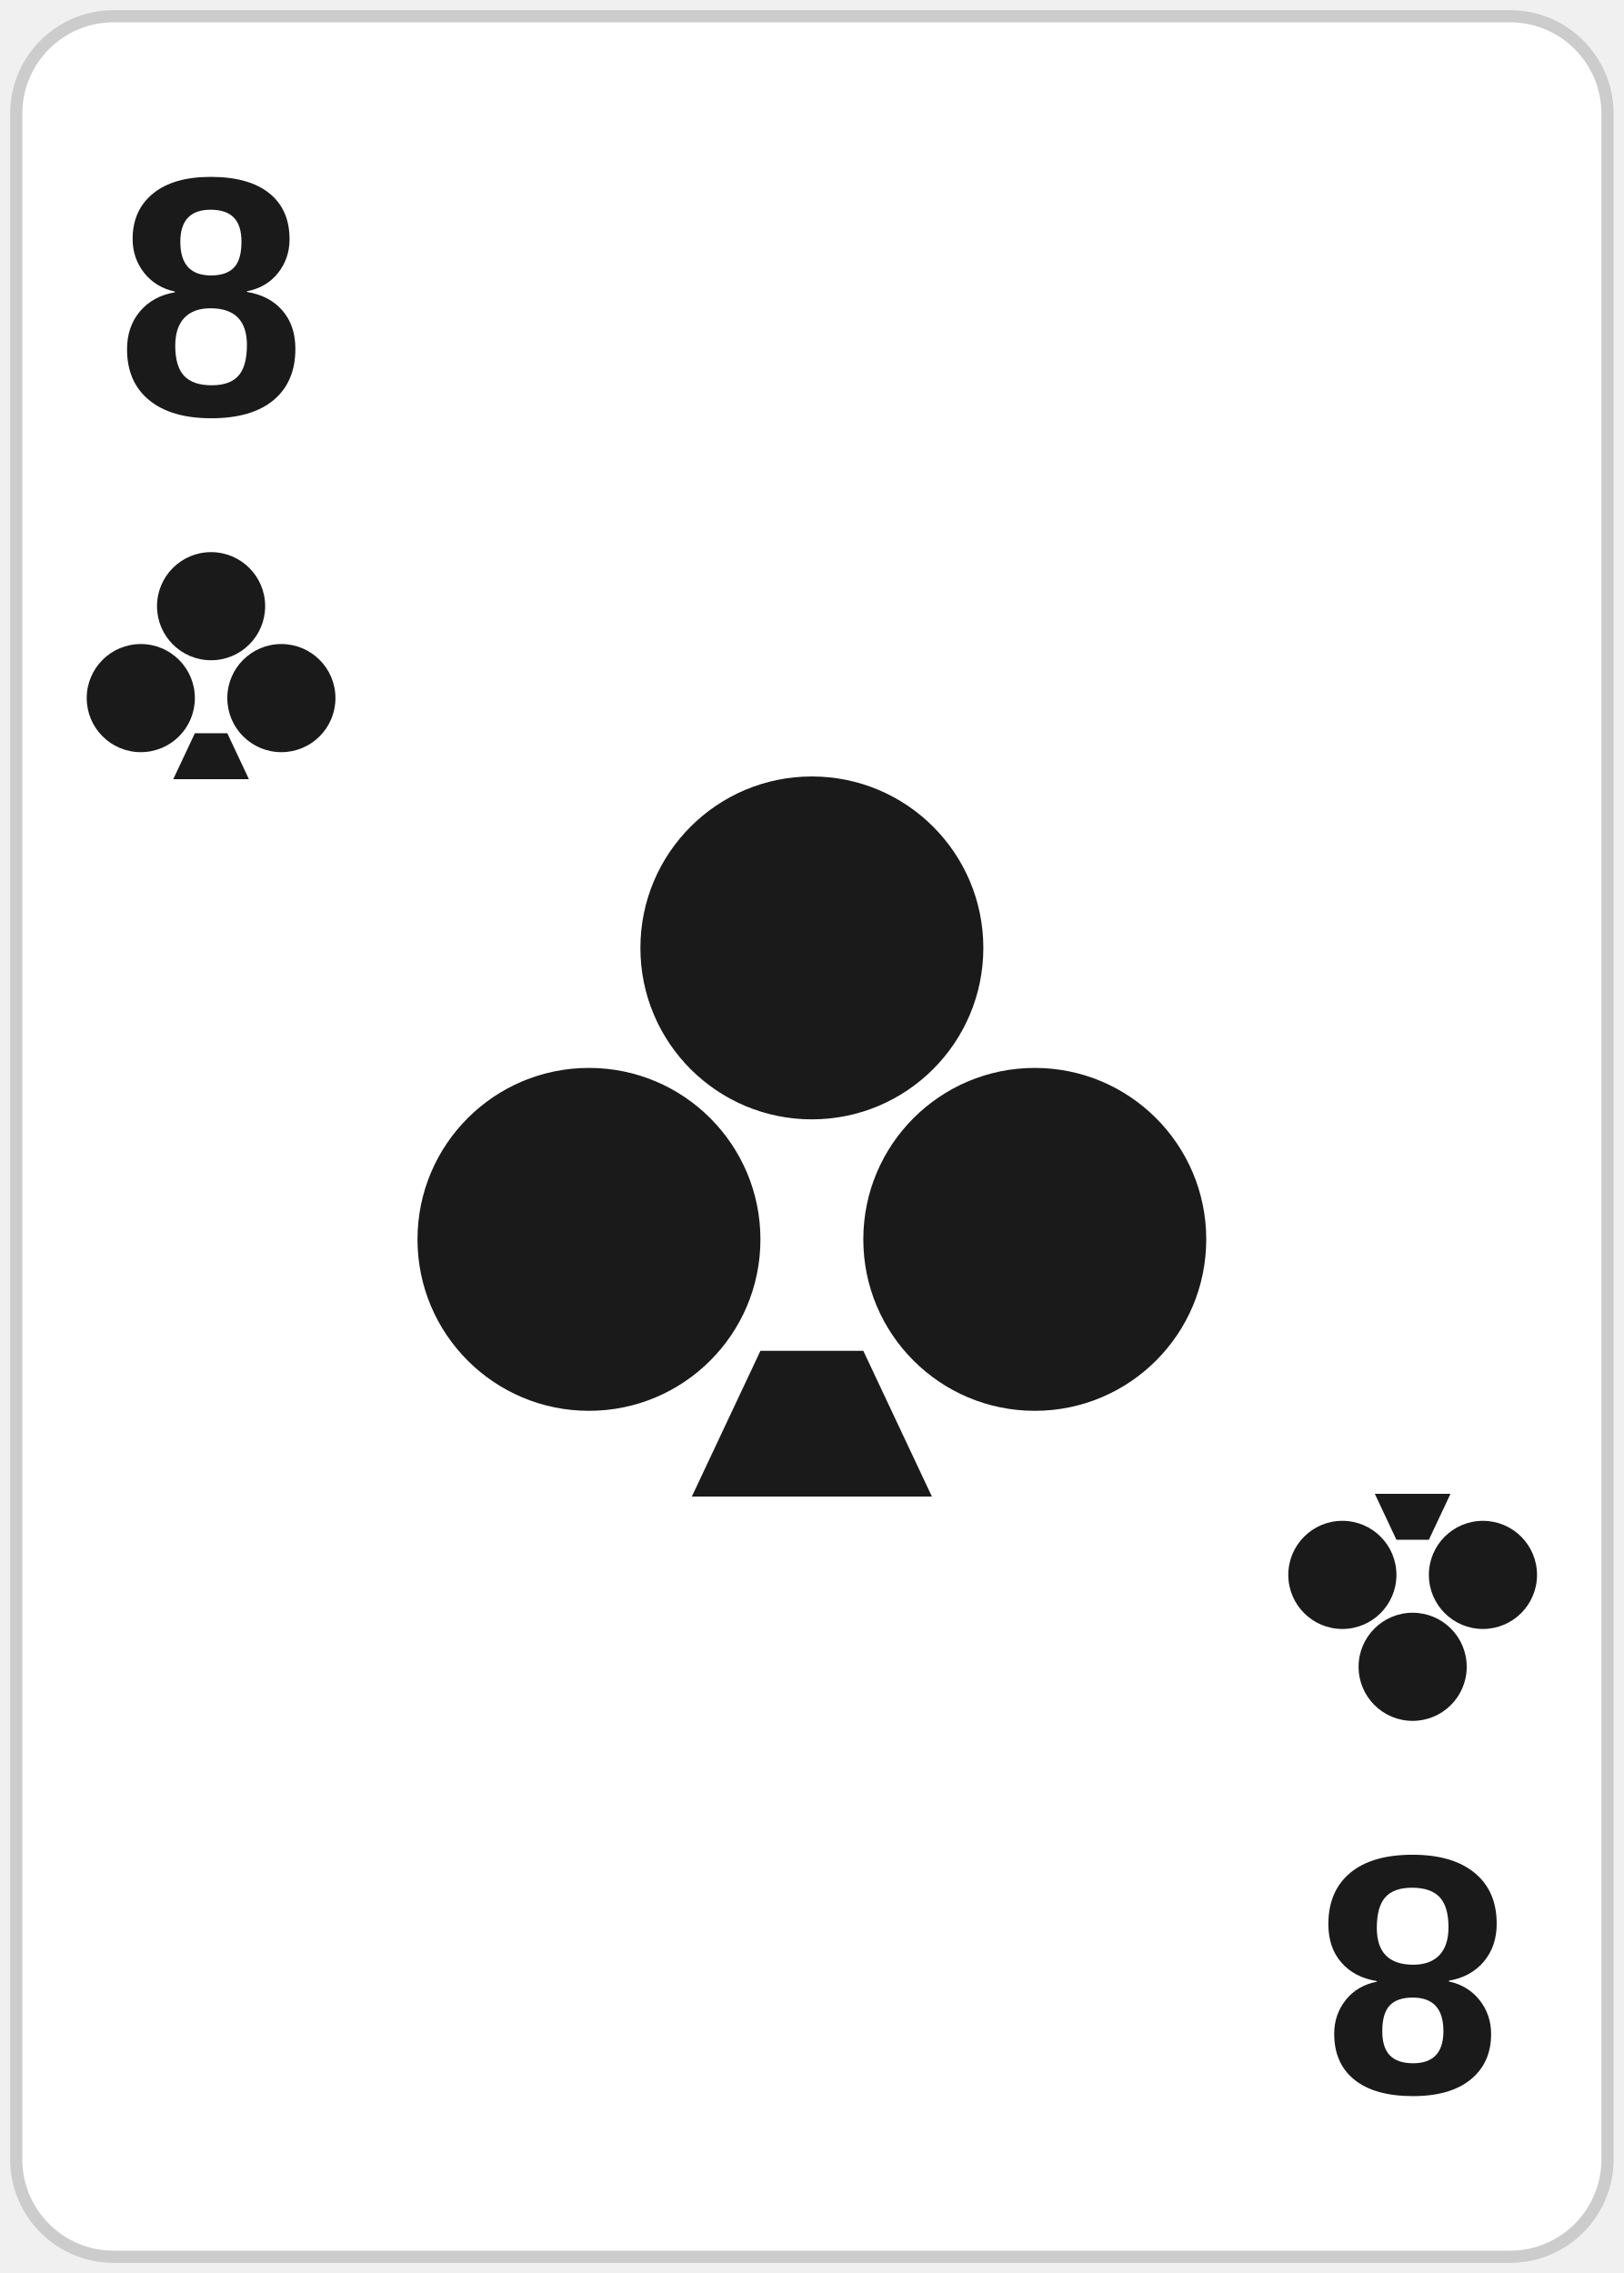
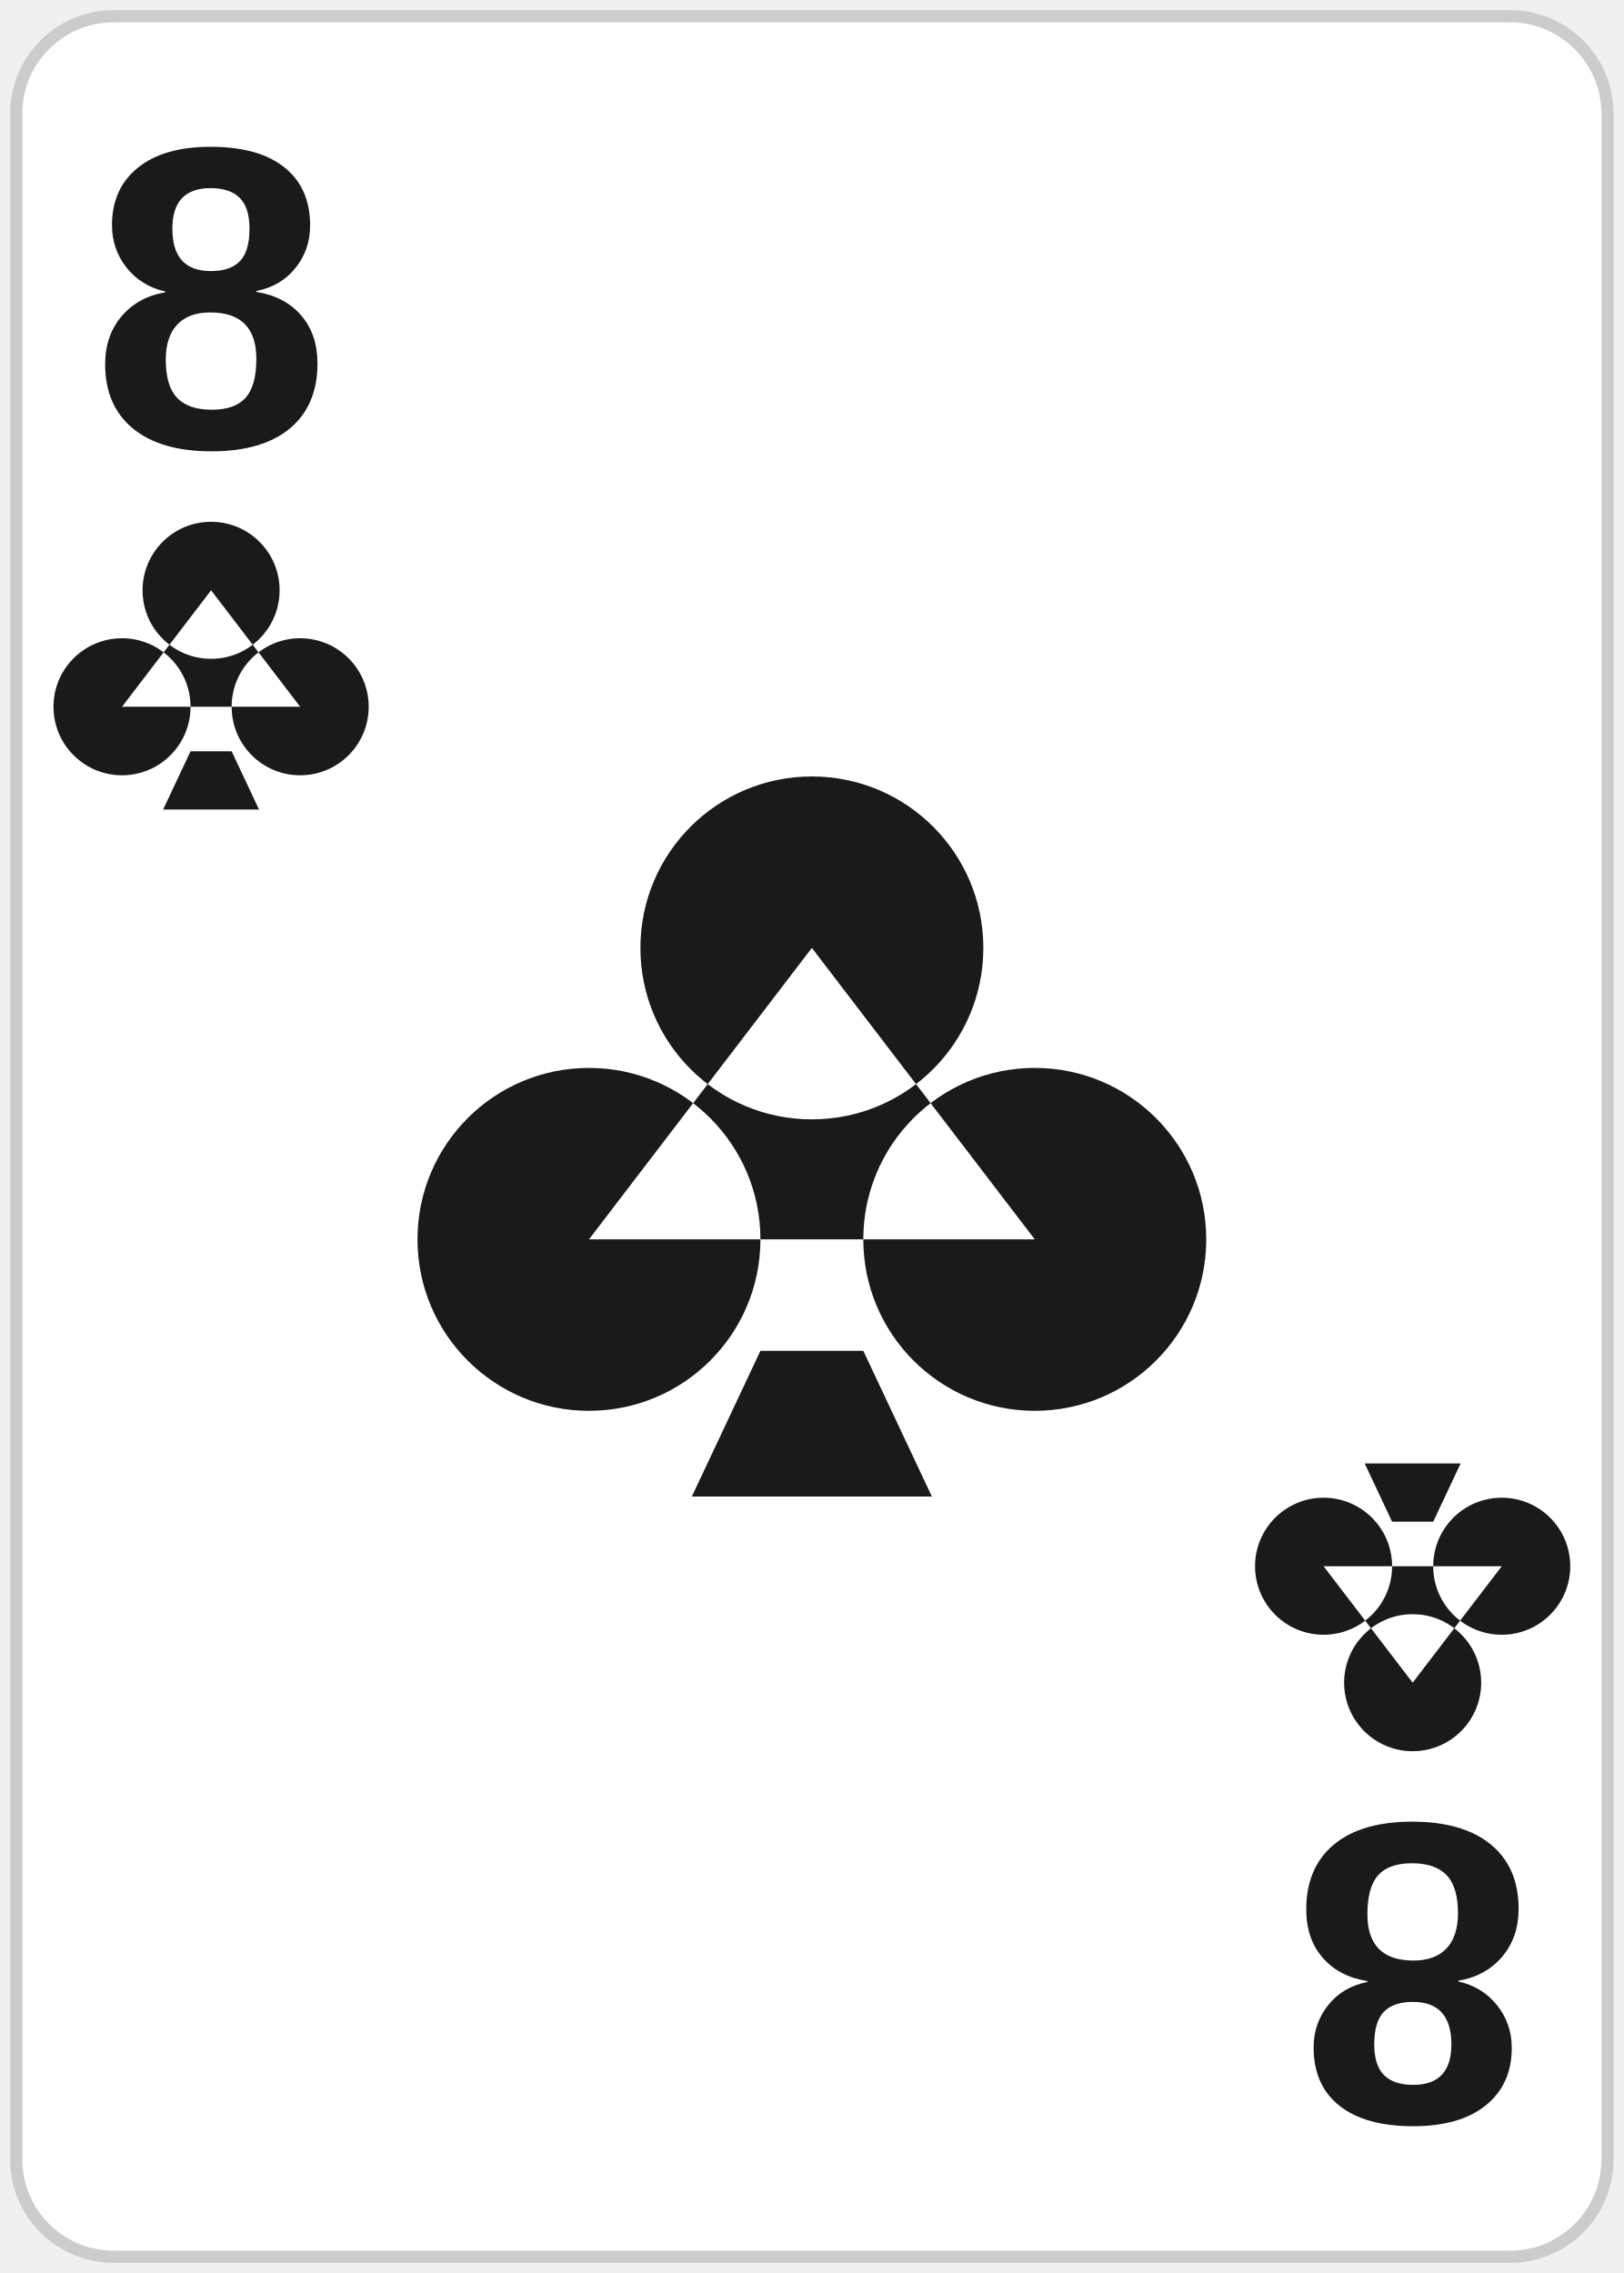
<svg xmlns="http://www.w3.org/2000/svg" viewBox="0 0 200 280" width="200" height="280">
  <rect x="2" y="2" width="196" height="276" rx="12" ry="12" fill="#ffffff" stroke="#cccccc" stroke-width="1.5" />
  <g transform="rotate(0 26 59)">
-     <text x="26" y="51.12" font-family="'Arial', 'Helvetica', sans-serif" font-size="42" font-weight="700" fill="#1a1a1a" text-anchor="middle">8</text>
-     <g transform="translate(26 82) scale(0.333)">
-       <path d="M 0 -42 C 11.05 -42 20 -33.05 20 -22 C 20 -10.95 11.05 -2 0 -2 C -11.05 -2 -20 -10.95 -20 -22 C -20 -33.05 -11.05 -42 0 -42 Z M -26 -8 C -14.95 -8 -6 0.95 -6 12 C -6 23.05 -14.95 32 -26 32 C -37.05 32 -46 23.05 -46 12 C -46 0.95 -37.05 -8 -26 -8 Z M 26 -8 C 37.05 -8 46 0.95 46 12 C 46 23.05 37.05 32 26 32 C 14.95 32 6 23.05 6 12 C 6 0.95 14.95 -8 26 -8 Z M -6 25 L 6 25 L 14 42 L -14 42 Z" fill="#1a1a1a" />
+     <text x="26" y="55.08" font-family="'Arial', 'Helvetica', sans-serif" font-size="53" font-weight="700" fill="#1a1a1a" text-anchor="middle">8</text>
+     <g transform="translate(26 82) scale(0.422)">
+       <path d="M 0 -42 C 11.05 -42 20 -33.05 20 -22 C 20 -10.95 11.05 -2 0 -2 C -11.05 -2 -20 -10.95 -20 -22 C -20 -33.05 -11.05 -42 0 -42 Z M -26 -8 C -14.95 -8 -6 0.95 -6 12 C -6 23.05 -14.95 32 -26 32 C -37.05 32 -46 23.05 -46 12 C -46 0.95 -37.05 -8 -26 -8 Z M 26 -8 C 37.05 -8 46 0.95 46 12 C 46 23.05 37.05 32 26 32 C 14.95 32 6 23.05 6 12 C 6 0.95 14.95 -8 26 -8 Z M 0 -22 L -26 12 L 26 12 Z M -6 25 L 6 25 L 14 42 L -14 42 Z" fill="#1a1a1a" />
    </g>
  </g>
  <g transform="rotate(180 174 221)">
-     <text x="174" y="213.12" font-family="'Arial', 'Helvetica', sans-serif" font-size="42" font-weight="700" fill="#1a1a1a" text-anchor="middle">8</text>
-     <g transform="translate(174 244) scale(0.333)">
-       <path d="M 0 -42 C 11.05 -42 20 -33.05 20 -22 C 20 -10.95 11.05 -2 0 -2 C -11.05 -2 -20 -10.95 -20 -22 C -20 -33.05 -11.05 -42 0 -42 Z M -26 -8 C -14.95 -8 -6 0.95 -6 12 C -6 23.05 -14.95 32 -26 32 C -37.05 32 -46 23.05 -46 12 C -46 0.95 -37.05 -8 -26 -8 Z M 26 -8 C 37.05 -8 46 0.95 46 12 C 46 23.05 37.05 32 26 32 C 14.95 32 6 23.05 6 12 C 6 0.95 14.95 -8 26 -8 Z M -6 25 L 6 25 L 14 42 L -14 42 Z" fill="#1a1a1a" />
+     <text x="174" y="217.08" font-family="'Arial', 'Helvetica', sans-serif" font-size="53" font-weight="700" fill="#1a1a1a" text-anchor="middle">8</text>
+     <g transform="translate(174 244) scale(0.422)">
+       <path d="M 0 -42 C 11.05 -42 20 -33.05 20 -22 C 20 -10.95 11.05 -2 0 -2 C -11.05 -2 -20 -10.95 -20 -22 C -20 -33.05 -11.05 -42 0 -42 Z M -26 -8 C -14.95 -8 -6 0.95 -6 12 C -6 23.05 -14.95 32 -26 32 C -37.05 32 -46 23.05 -46 12 C -46 0.95 -37.05 -8 -26 -8 Z M 26 -8 C 37.05 -8 46 0.95 46 12 C 46 23.05 37.05 32 26 32 C 14.95 32 6 23.05 6 12 C 6 0.95 14.95 -8 26 -8 Z M 0 -22 L -26 12 L 26 12 Z M -6 25 L 6 25 L 14 42 L -14 42 Z" fill="#1a1a1a" />
    </g>
  </g>
  <g transform="translate(100 140) scale(1.056)">
-     <path d="M 0 -42 C 11.05 -42 20 -33.05 20 -22 C 20 -10.95 11.05 -2 0 -2 C -11.05 -2 -20 -10.95 -20 -22 C -20 -33.05 -11.05 -42 0 -42 Z M -26 -8 C -14.95 -8 -6 0.95 -6 12 C -6 23.05 -14.95 32 -26 32 C -37.05 32 -46 23.05 -46 12 C -46 0.95 -37.05 -8 -26 -8 Z M 26 -8 C 37.05 -8 46 0.95 46 12 C 46 23.05 37.05 32 26 32 C 14.95 32 6 23.05 6 12 C 6 0.95 14.95 -8 26 -8 Z M -6 25 L 6 25 L 14 42 L -14 42 Z" fill="#1a1a1a" />
+     <path d="M 0 -42 C 11.05 -42 20 -33.05 20 -22 C 20 -10.95 11.05 -2 0 -2 C -11.05 -2 -20 -10.95 -20 -22 C -20 -33.05 -11.05 -42 0 -42 Z M -26 -8 C -14.95 -8 -6 0.95 -6 12 C -6 23.05 -14.95 32 -26 32 C -37.05 32 -46 23.05 -46 12 C -46 0.95 -37.05 -8 -26 -8 Z M 26 -8 C 37.05 -8 46 0.95 46 12 C 46 23.05 37.05 32 26 32 C 14.95 32 6 23.05 6 12 C 6 0.95 14.95 -8 26 -8 Z M 0 -22 L -26 12 L 26 12 Z M -6 25 L 6 25 L 14 42 L -14 42 Z" fill="#1a1a1a" />
  </g>
</svg>
